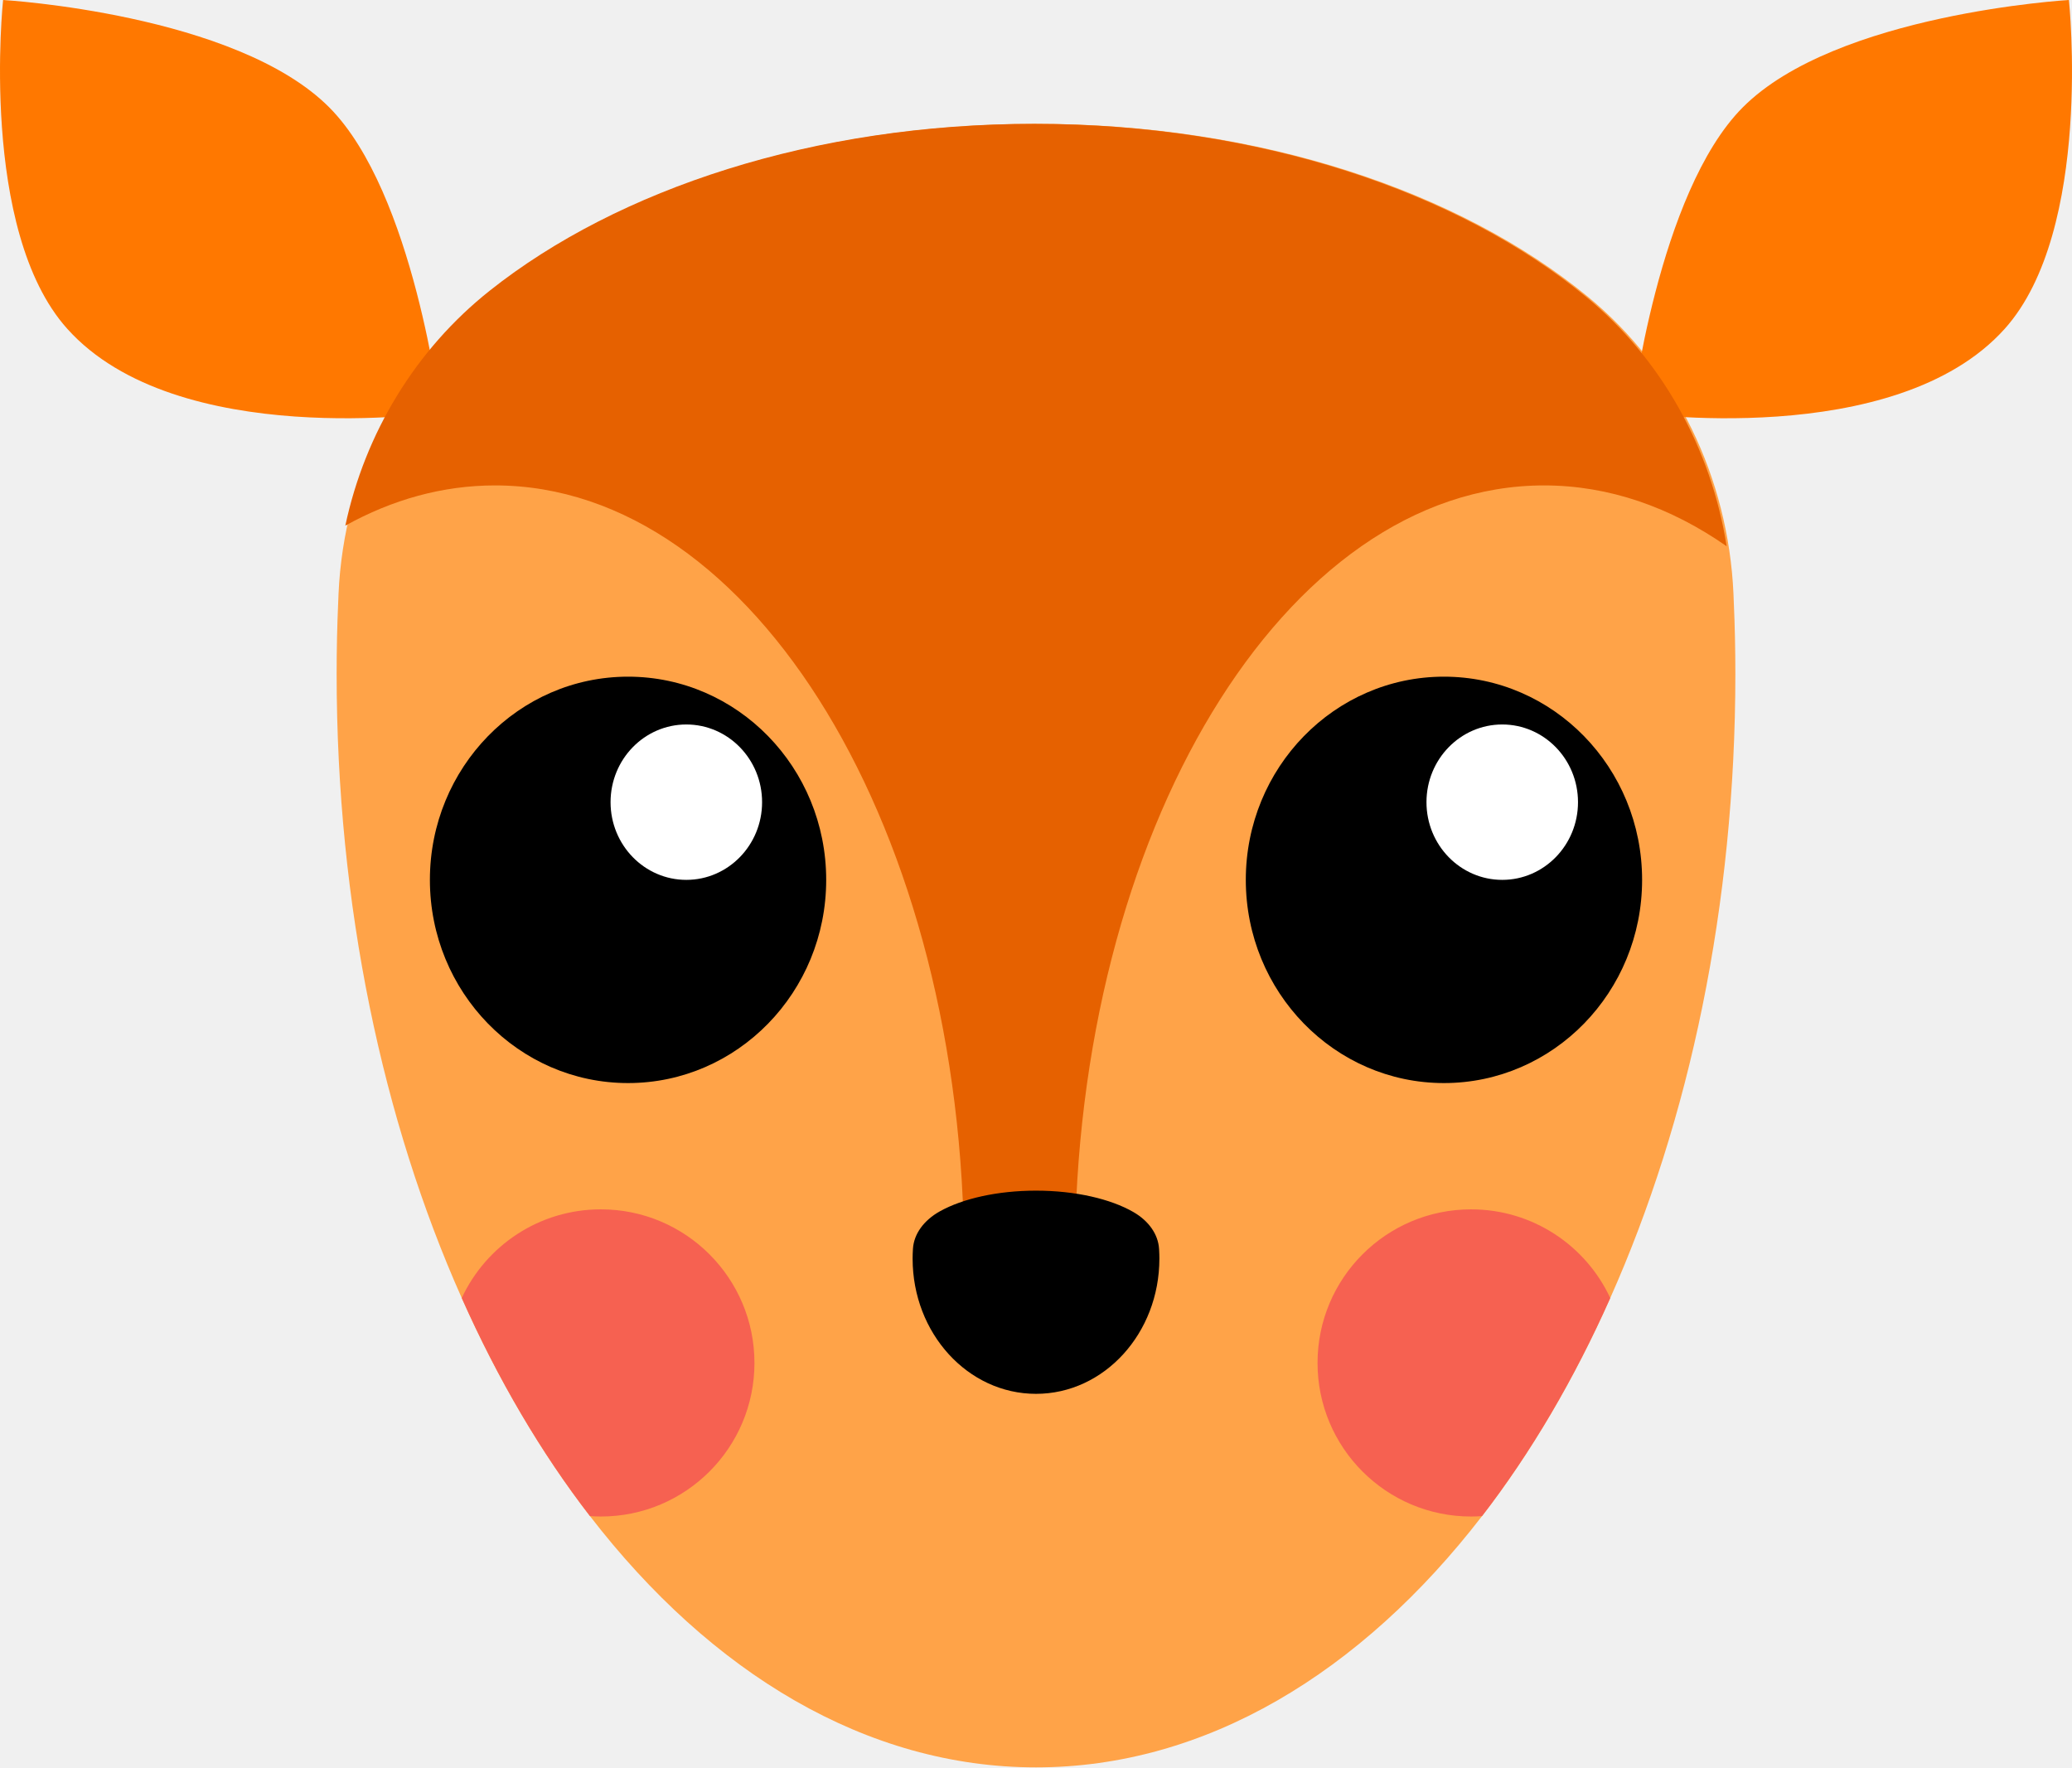
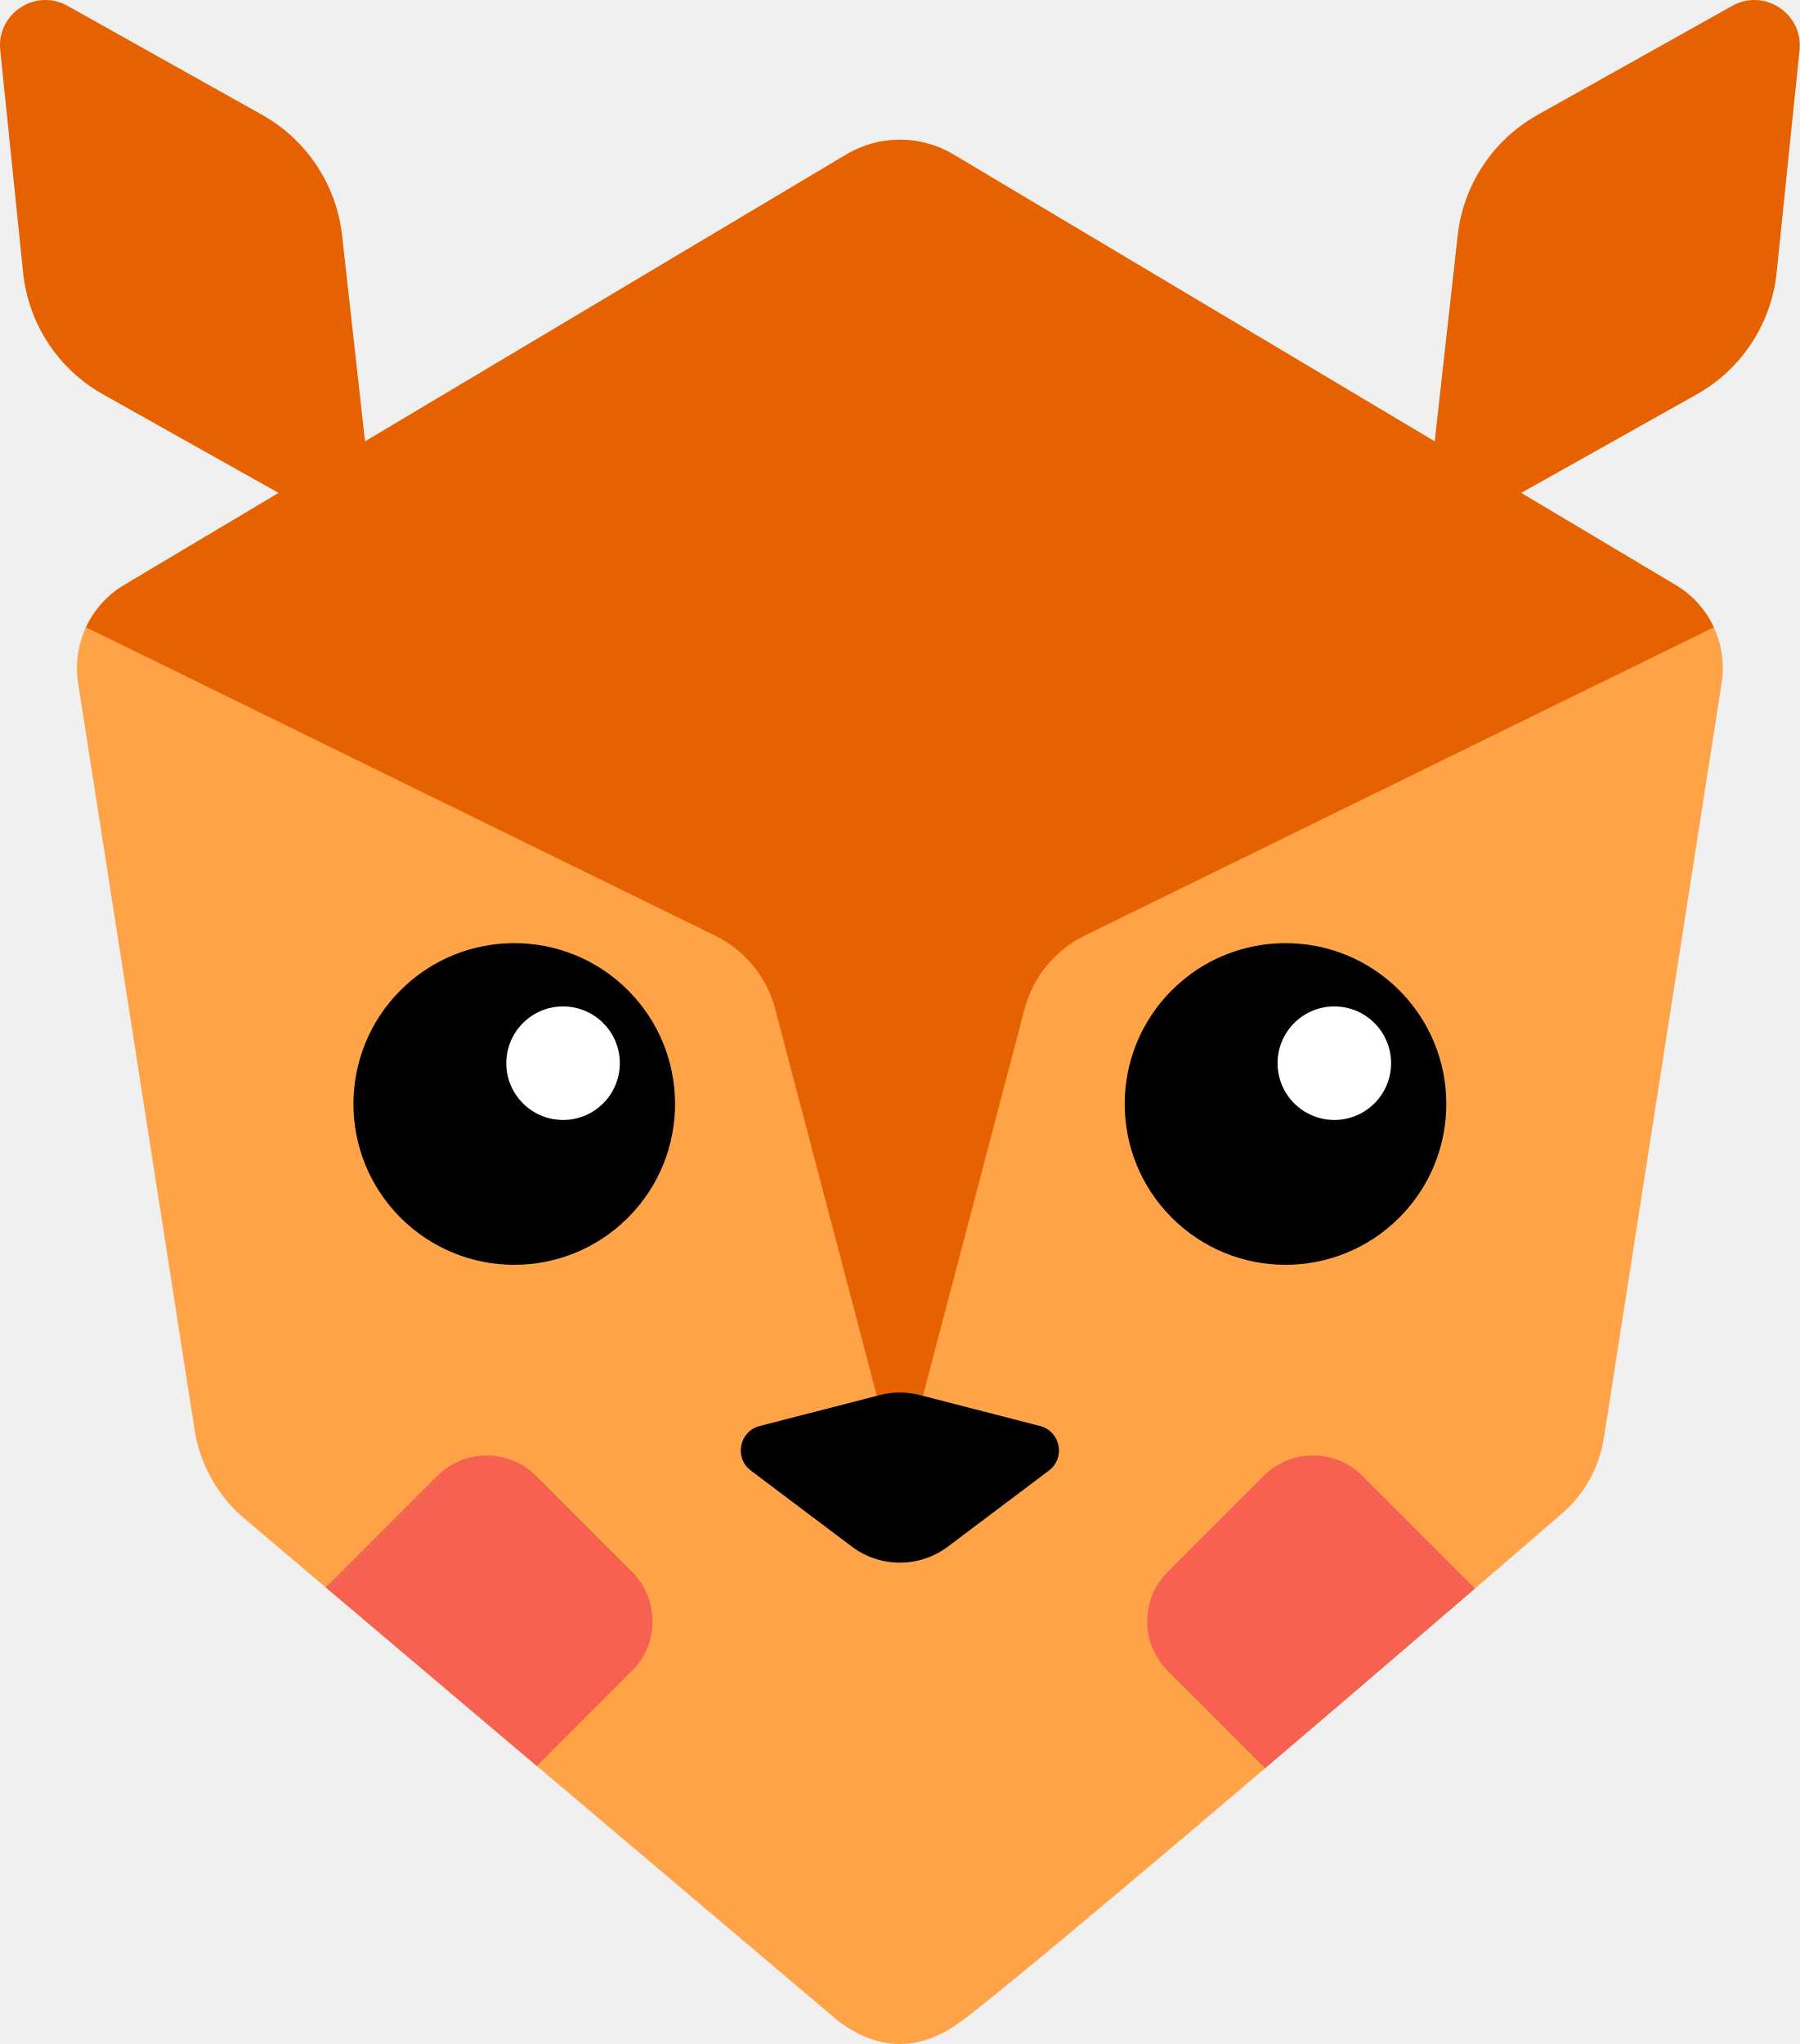
- <svg xmlns="http://www.w3.org/2000/svg" id="uuid-c6c987bc-c02d-4aa1-9e01-f56c5c389030" data-name="Layer 2" viewBox="0 0 445.382 379.865">
+ <svg xmlns="http://www.w3.org/2000/svg" id="uuid-d44c9c08-3160-4418-aef2-f5ccd88c9087" data-name="Layer 2" viewBox="0 0 326.694 370.955">
  <defs>
    <style>
-       .uuid-66f4a2e4-d8a3-4a63-a72a-eeed8dce56d3 {
+       .uuid-5d670e7e-ef91-4c9d-b337-5b10907912ab {
        fill: #e66100;
      }

-       .uuid-3f7dc5a1-2271-4232-aced-dd8bd4ea720e {
+       .uuid-33fade10-70fe-4d2b-be09-c616350a27eb {
        fill: #fff;
      }

-       .uuid-62fa3e62-680f-4892-a5f6-6cd20622eca2 {
+       .uuid-dbcda2b1-3af4-4801-a24e-38a5c2b0199d {
        fill: #f66151;
      }

-       .uuid-0f71e2b2-0c05-4d8d-97a1-da71380eb180 {
-         fill: #ff7800;
-       }
- 
-       .uuid-49d15bac-e126-43c2-b889-507b84b45a62 {
+       .uuid-13705ea5-8860-41dc-965a-63280b2d838c {
        fill: #ffa348;
      }
    </style>
  </defs>
-   <g id="uuid-68d5b7cb-3b99-4873-9104-f7beca6abd25" data-name="Layer 1">
+   <g id="uuid-6bc1fc35-17e3-4c92-a452-d0bb40b2f8e3" data-name="Layer 2">
+     <path class="uuid-13705ea5-8860-41dc-965a-63280b2d838c" d="m312.517,123.945c-7.13,45.68-14.26,91.37-21.38,137.05-.83,5.33-3.54,10.19-7.62,13.71-5.4,4.65-10.66,9.19-15.77,13.58-13.9,11.96-26.7,22.91-38.1,32.62-29.89,25.44-50.13,42.28-55.28,46.02-2.42,1.76-6.22,4.03-11.02,4.03-4.6,0-8.4-2.09-11.02-4.03-18.3-15.47-36.59-30.95-54.88-46.42-12.77-10.8-25.54-21.6-38.31-32.41-4.92-4.16-9.85-8.33-14.77-12.49-4.85-4.1-8.06-9.82-9.04-16.09-7.05-45.19-14.1-90.38-21.15-135.57-.55-3.51-.01-7.02,1.43-10.1,1.45-3.12,3.82-5.82,6.91-7.66L153.627,28.035c5.99-3.57,13.45-3.57,19.44,0l131.11,78.15c3.09,1.84,5.46,4.54,6.91,7.66,1.44,3.08,1.98,6.59,1.43,10.1Z" />
+     <rect x="64.157" y="171.165" width="58.38" height="58.38" rx="29.19" ry="29.19" transform="translate(-114.3316 124.6887) rotate(-45)" />
+     <rect class="uuid-33fade10-70fe-4d2b-be09-c616350a27eb" x="91.906" y="182.652" width="20.605" height="20.605" rx="10.302" ry="10.302" transform="translate(-106.503 128.7873) rotate(-45)" />
+     <rect x="204.157" y="171.165" width="58.38" height="58.38" rx="29.19" ry="29.19" transform="translate(-73.3265 223.6837) rotate(-45)" />
    <g>
-       <path class="uuid-49d15bac-e126-43c2-b889-507b84b45a62" d="m373.021,144.797c0,49.879-9.936,96.137-26.893,134.188-7.79,17.518-17.077,33.286-27.564,46.875-26.023,33.726-59.441,54.005-95.873,54.005s-69.85-20.279-95.873-54.005c-10.486-13.589-19.773-29.357-27.564-46.875-16.956-38.05-26.893-84.309-26.893-134.188,0-5.205.11-10.376.341-15.493.022-.561.044-1.111.066-1.673,1.144-25.605,13.171-49.505,32.944-65.185,27.564-21.853,69.718-35.827,116.978-35.827,48.217,0,91.12,14.547,118.629,37.159,18.926,15.559,30.183,38.974,31.294,63.82.022.572.044,1.133.066,1.706.231,5.117.341,10.288.341,15.493Z" />
-       <g>
-         <path class="uuid-0f71e2b2-0c05-4d8d-97a1-da71380eb180" d="m94.618,88.633s-56.548,8.375-80.175-17.983C-4.584,49.423.663,0,.663,0c0,0,50.102,2.919,70.153,23.122,18.177,18.315,23.802,65.511,23.802,65.511Z" />
-         <path class="uuid-0f71e2b2-0c05-4d8d-97a1-da71380eb180" d="m350.765,88.633s56.548,8.375,80.175-17.983C449.966,49.423,444.719 0,444.719 0,444.719 0,394.617,2.919,374.566,23.122c-18.177,18.315-23.802,65.511-23.802,65.511Z" />
-       </g>
-       <path class="uuid-66f4a2e4-d8a3-4a63-a72a-eeed8dce56d3" d="m371.152,117.409c-12.076-8.427-25.33-13.077-39.261-13.077-55.696,0-100.845,74.477-100.845,166.347,0,1.079,0,2.145.025,3.211h-23.852c.025-1.066.025-2.145.025-3.211,0-91.87-45.148-166.347-100.845-166.347-11.249,0-22.073,3.044-32.17,8.645,4.234-19.91,15.133-37.894,31.08-50.533,27.548-21.85,69.714-35.826,116.967-35.826,48.218,0,91.124,14.541,118.634,37.162,16.311,13.423,26.921,32.666,30.241,53.629Z" />
-       <g>
-         <g>
-           <ellipse cx="135" cy="189.112" rx="42.593" ry="43.674" />
-           <ellipse class="uuid-3f7dc5a1-2271-4232-aced-dd8bd4ea720e" cx="147.527" cy="172.413" rx="16.285" ry="16.699" />
-         </g>
-         <g>
-           <ellipse cx="310.382" cy="189.112" rx="42.593" ry="43.674" />
-           <ellipse class="uuid-3f7dc5a1-2271-4232-aced-dd8bd4ea720e" cx="322.91" cy="172.413" rx="16.285" ry="16.699" />
-         </g>
-       </g>
-       <path d="m249.213,270.518c0,16.051-11.875,29.063-26.522,29.063s-26.522-13.012-26.522-29.063c0-.643.02-1.283.06-1.915.004-.069.008-.138.012-.206.201-3.167,2.323-6.121,5.813-8.06,4.862-2.702,12.3-4.429,20.637-4.429,8.506,0,16.077,1.798,20.93,4.595,3.339,1.924,5.324,4.818,5.52,7.89.004.07.009.14.013.211.04.632.06,1.272.06,1.915Z" />
-       <path class="uuid-62fa3e62-680f-4892-a5f6-6cd20622eca2" d="m162.172,292.937c0,18.233-14.778,33.01-33.01,33.01-.792,0-1.573-.033-2.344-.088-10.486-13.589-19.773-29.357-27.564-46.875,5.238-11.257,16.659-19.058,29.907-19.058,18.233,0,33.01,14.778,33.01,33.01Z" />
-       <path class="uuid-62fa3e62-680f-4892-a5f6-6cd20622eca2" d="m346.128,278.985c-7.79,17.518-17.077,33.286-27.564,46.875-.77.055-1.552.088-2.344.088-18.233,0-33.01-14.778-33.01-33.01s14.778-33.01,33.01-33.01c13.248,0,24.67,7.801,29.907,19.058Z" />
+       <path class="uuid-5d670e7e-ef91-4c9d-b337-5b10907912ab" d="m54.411,91.616c-11.902-6.681-23.804-13.362-35.706-20.043-8.142-4.57-13.553-12.814-14.508-22.102C2.814,36.014,1.43,22.556.046,9.099-.637,2.459,6.445-2.195,12.269,1.067c11.772,6.593,23.543,13.186,35.315,19.779,8.08,4.526,13.482,12.67,14.509,21.875,1.516,13.598,3.032,27.196,4.548,40.794.744,6.673-6.374,11.388-12.228,8.102Z" />
+       <path class="uuid-5d670e7e-ef91-4c9d-b337-5b10907912ab" d="m272.282,91.616c11.902-6.681,23.804-13.362,35.706-20.043,8.142-4.57,13.553-12.814,14.508-22.102,1.384-13.457,2.768-26.915,4.152-40.372.683-6.64-6.399-11.293-12.223-8.032-11.772,6.593-23.543,13.186-35.315,19.779-8.08,4.526-13.482,12.67-14.509,21.875-1.516,13.598-3.032,27.196-4.548,40.794-.744,6.673,6.374,11.388,12.228,8.102Z" />
    </g>
+     <rect class="uuid-33fade10-70fe-4d2b-be09-c616350a27eb" x="231.906" y="182.652" width="20.605" height="20.605" rx="10.302" ry="10.302" transform="translate(-65.49799 227.7823) rotate(-45)" />
+     <path class="uuid-5d670e7e-ef91-4c9d-b337-5b10907912ab" d="m311.087,113.845l-114.18,55.95c-5.42,2.65-9.41,7.53-10.94,13.36l-22.62,86.09-22.62-86.09c-1.53-5.83-5.52-10.71-10.94-13.36L15.607,113.845c1.45-3.12,3.82-5.82,6.91-7.66L153.627,28.035c5.99-3.57,13.45-3.57,19.44,0l131.11,78.15c3.09,1.84,5.46,4.54,6.91,7.66Z" />
+     <path d="m190.4,266.886l-18.333,13.797c-5.164,3.886-12.276,3.886-17.44,0l-18.333-13.797c-3.064-2.306-2.103-7.131,1.61-8.088l21.826-5.621c2.372-.611,4.861-.611,7.233,0l21.826,5.621c3.713.956,4.674,5.782,1.61,8.088Z" />
+     <path class="uuid-dbcda2b1-3af4-4801-a24e-38a5c2b0199d" d="m114.724,303.228l-17.277,17.277c-12.77-10.8-25.54-21.6-38.31-32.41l20.227-20.227c4.961-4.961,13.004-4.961,17.965 0l17.395,17.395c4.961,4.961,4.961,13.004,0,17.965Z" />
+     <path class="uuid-dbcda2b1-3af4-4801-a24e-38a5c2b0199d" d="m267.747,288.285c-13.9,11.96-26.7,22.91-38.1,32.62l-17.677-17.677c-4.961-4.961-4.961-13.004,0-17.965l17.395-17.395c4.961-4.961,13.004-4.961,17.965-0l20.417,20.417Z" />
  </g>
</svg>
